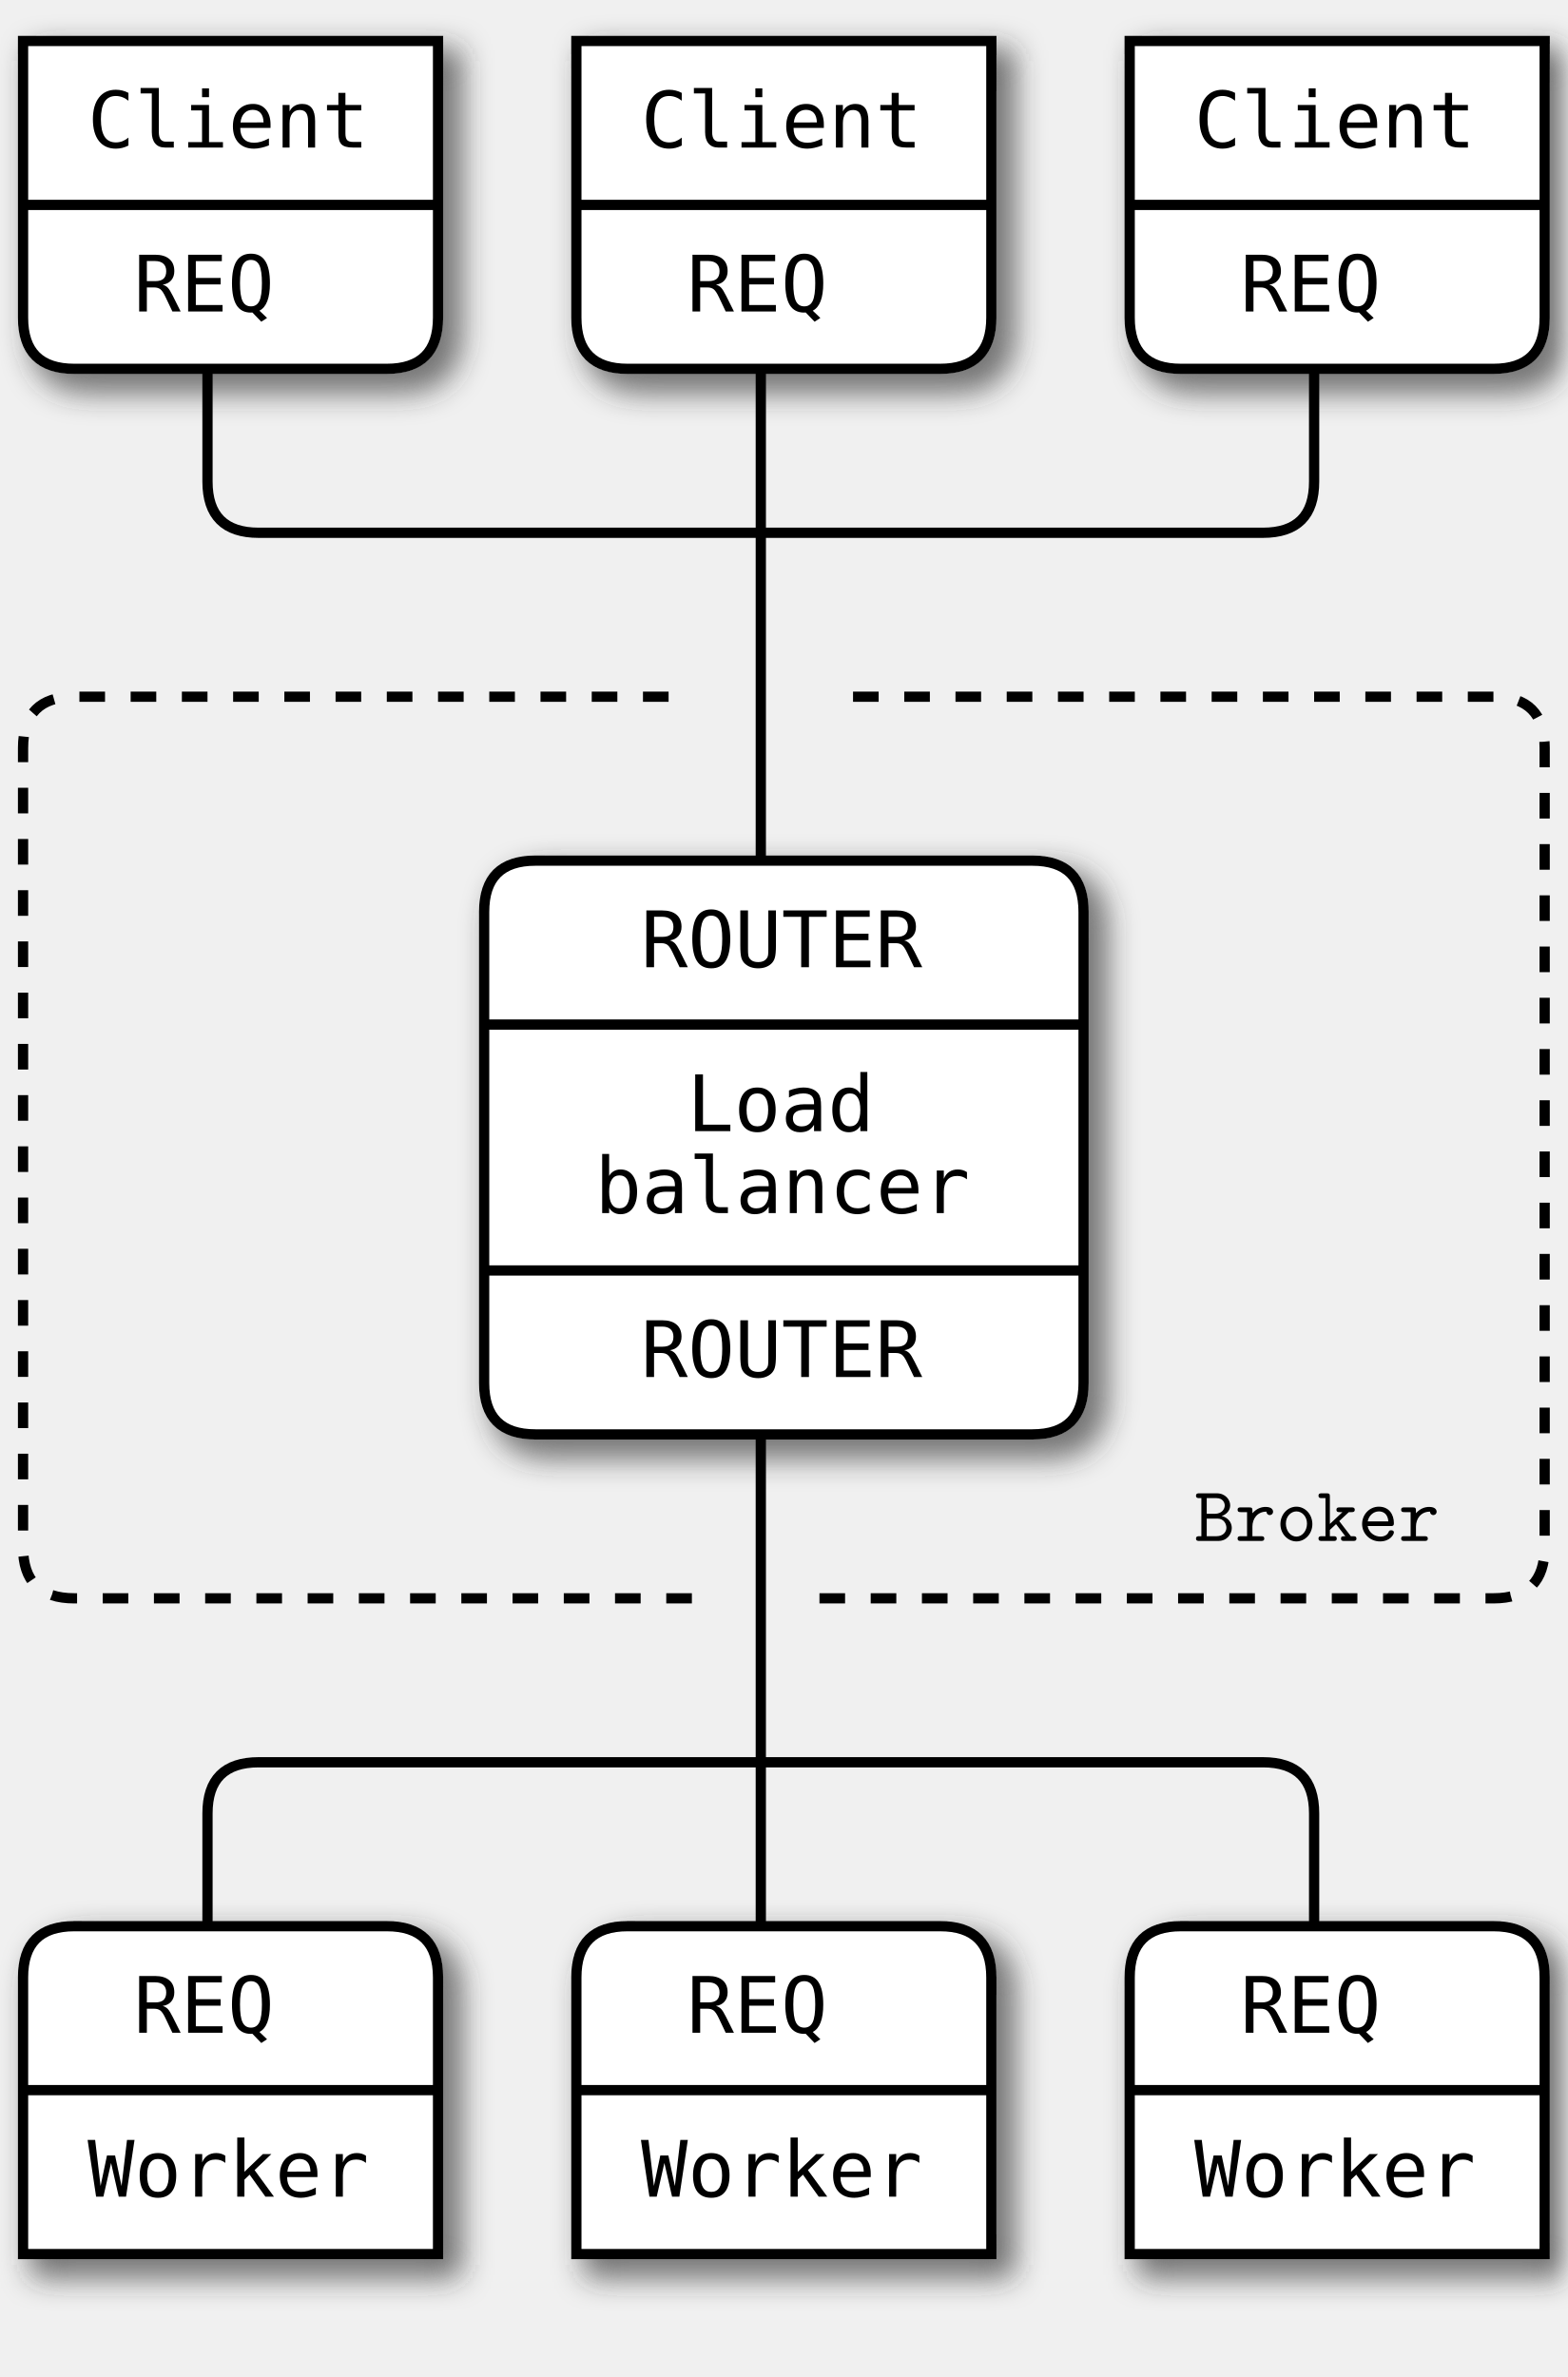
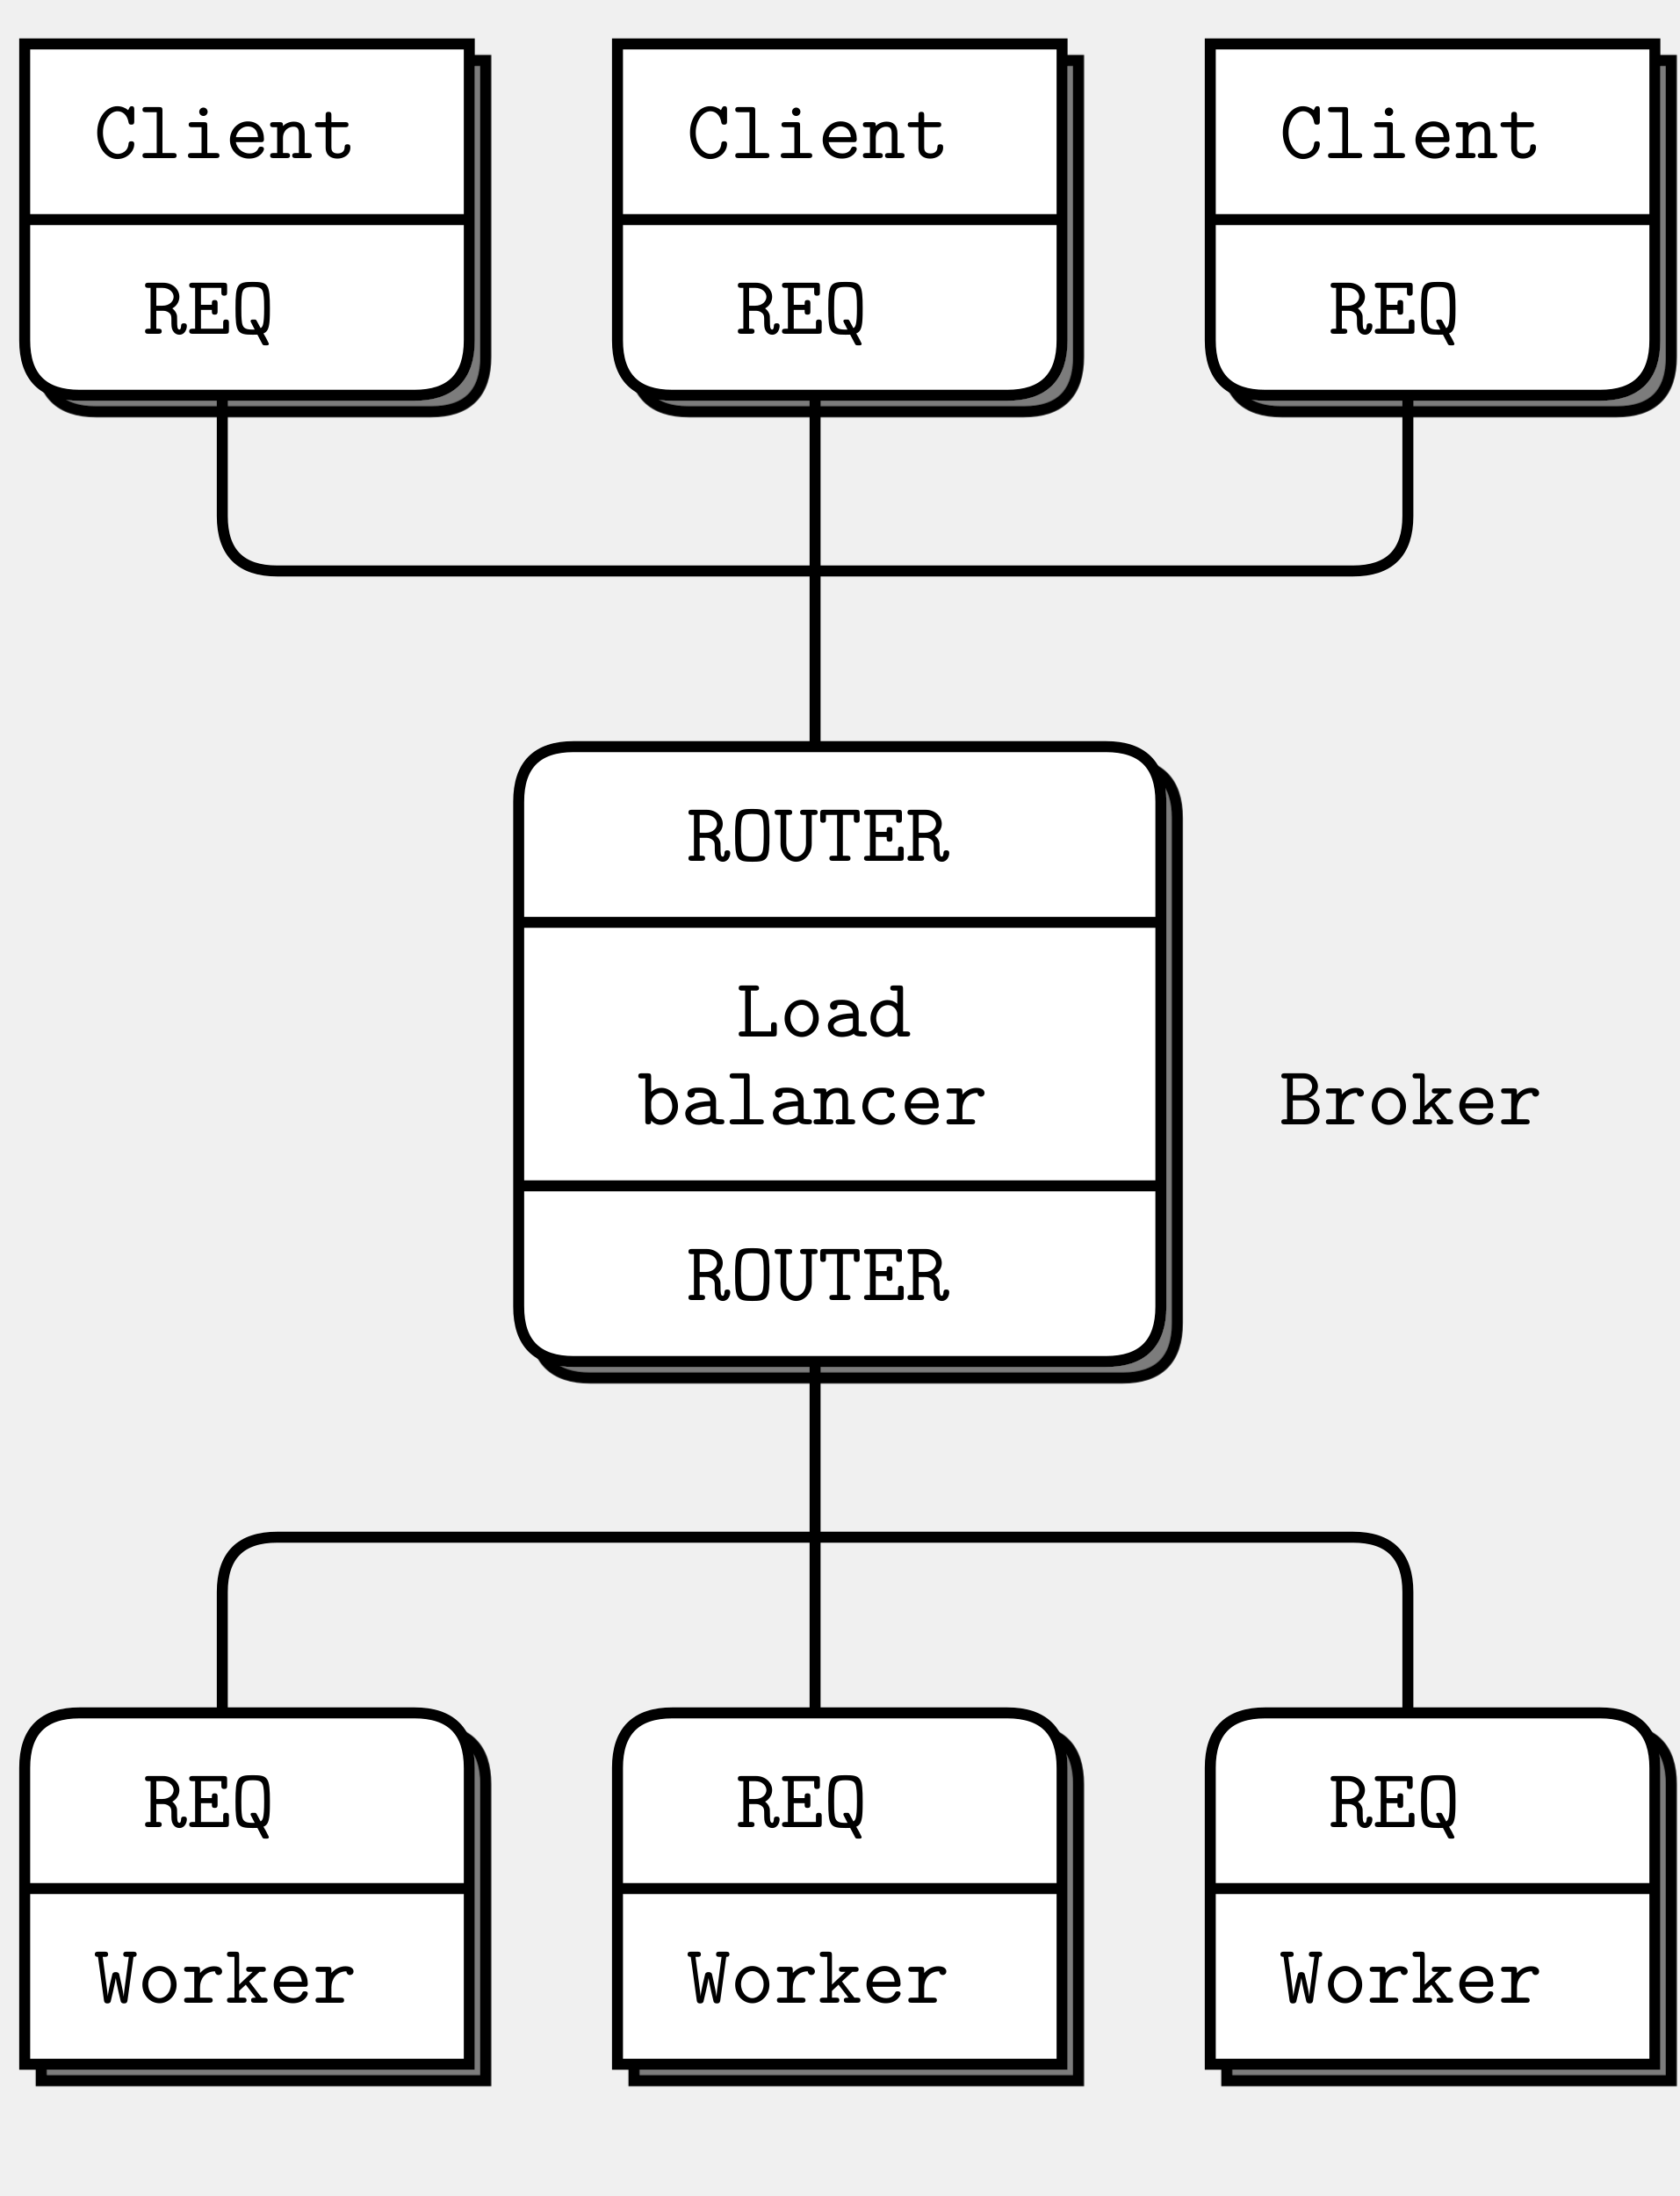
- <svg xmlns="http://www.w3.org/2000/svg" width="306px" height="464px" version="1.1">
+ <svg xmlns="http://www.w3.org/2000/svg" width="306px" height="400px" version="1.1">
  <defs>
    <filter id="dsFilter" width="150%" height="150%">
      <feOffset result="offOut" in="SourceGraphic" dx="3" dy="3" />
      <feColorMatrix result="matrixOut" in="offOut" type="matrix" values="0.2 0 0 0 0 0 0.2 0 0 0 0 0 0.2 0 0 0 0 0 1 0" />
-       <feGaussianBlur result="blurOut" in="matrixOut" stdDeviation="3" />
-       <feBlend in="SourceGraphic" in2="blurOut" mode="normal" />
+       <feBlend in="SourceGraphic" in2="matrixOut" mode="normal" />
    </filter>
    <marker id="iPointer" viewBox="0 0 10 10" refX="5" refY="5" markerUnits="strokeWidth" markerWidth="8" markerHeight="7" orient="auto">
      <path d="M 10 0 L 10 10 L 0 5 z" />
    </marker>
    <marker id="Pointer" viewBox="0 0 10 10" refX="5" refY="5" markerUnits="strokeWidth" markerWidth="8" markerHeight="7" orient="auto">
      <path d="M 0 0 L 10 5 L 0 10 z" />
    </marker>
  </defs>
  <g id="boxes" stroke="black" stroke-width="2" fill="none">
    <g id="group0">
      <path id="path0" filter="url(#dsFilter)" fill="#fff" d="M 4.5 8 L 85.5 8 L 85.5 62 Q 85.5 72 75.5 72 L 14.5 72 Q 4.5 72 4.5 62 Z" />
-       <text x="17.1" y="28.8" id="text0" fill="#000" stroke="none" style="font-family:Consolas,Monaco,Anonymous Pro,Anonymous,Bitstream Sans Mono,monospace;font-size:15.2px">Client </text>
-       <text x="26.1" y="60.8" id="text0" fill="#000" stroke="none" style="font-family:Consolas,Monaco,Anonymous Pro,Anonymous,Bitstream Sans Mono,monospace;font-size:15.2px">REQ </text>
+       <text x="17.1" y="28.8" id="text0" fill="#000" stroke="none" style="font-family:LMMono10,monospace;font-size:15.2px">Client </text>
+       <text x="26.1" y="60.8" id="text0" fill="#000" stroke="none" style="font-family:LMMono10,monospace;font-size:15.2px">REQ </text>
    </g>
    <g id="group2">
      <path id="path2" filter="url(#dsFilter)" fill="#fff" d="M 112.5 8 L 193.5 8 L 193.5 62 Q 193.5 72 183.5 72 L 122.5 72 Q 112.5 72 112.5 62 Z" />
-       <text x="125.1" y="28.8" id="text2" fill="#000" stroke="none" style="font-family:Consolas,Monaco,Anonymous Pro,Anonymous,Bitstream Sans Mono,monospace;font-size:15.2px">Client </text>
-       <text x="134.1" y="60.8" id="text2" fill="#000" stroke="none" style="font-family:Consolas,Monaco,Anonymous Pro,Anonymous,Bitstream Sans Mono,monospace;font-size:15.2px">REQ </text>
+       <text x="125.1" y="28.8" id="text2" fill="#000" stroke="none" style="font-family:LMMono10,monospace;font-size:15.2px">Client </text>
+       <text x="134.1" y="60.8" id="text2" fill="#000" stroke="none" style="font-family:LMMono10,monospace;font-size:15.2px">REQ </text>
    </g>
    <g id="group4">
      <path id="path4" filter="url(#dsFilter)" fill="#fff" d="M 220.5 8 L 301.5 8 L 301.5 62 Q 301.5 72 291.5 72 L 230.5 72 Q 220.5 72 220.5 62 Z" />
-       <text x="233.1" y="28.8" id="text4" fill="#000" stroke="none" style="font-family:Consolas,Monaco,Anonymous Pro,Anonymous,Bitstream Sans Mono,monospace;font-size:15.2px">Client </text>
-       <text x="242.1" y="60.8" id="text4" fill="#000" stroke="none" style="font-family:Consolas,Monaco,Anonymous Pro,Anonymous,Bitstream Sans Mono,monospace;font-size:15.2px">REQ </text>
+       <text x="233.1" y="28.8" id="text4" fill="#000" stroke="none" style="font-family:LMMono10,monospace;font-size:15.2px">Client </text>
+       <text x="242.1" y="60.8" id="text4" fill="#000" stroke="none" style="font-family:LMMono10,monospace;font-size:15.2px">REQ </text>
    </g>
-     <g id="group26">
-       <path id="path26" filter="url(#dsFilter)" fill="#fff" d="M 94.5 178 Q 94.5 168 104.5 168 L 201.5 168 Q 211.5 168 211.5 178 L 211.5 270 Q 211.5 280 201.5 280 L 104.5 280 Q 94.5 280 94.5 270 Z" />
-       <text x="125.1" y="188.8" id="text26" fill="#000" stroke="none" style="font-family:Consolas,Monaco,Anonymous Pro,Anonymous,Bitstream Sans Mono,monospace;font-size:15.2px">ROUTER </text>
-       <text x="134.1" y="220.8" id="text26" fill="#000" stroke="none" style="font-family:Consolas,Monaco,Anonymous Pro,Anonymous,Bitstream Sans Mono,monospace;font-size:15.2px">Load </text>
-       <text x="116.1" y="236.8" id="text26" fill="#000" stroke="none" style="font-family:Consolas,Monaco,Anonymous Pro,Anonymous,Bitstream Sans Mono,monospace;font-size:15.2px">balancer </text>
-       <text x="125.1" y="268.8" id="text26" fill="#000" stroke="none" style="font-family:Consolas,Monaco,Anonymous Pro,Anonymous,Bitstream Sans Mono,monospace;font-size:15.2px">ROUTER </text>
+     <g id="group24">
+       <path id="path24" filter="url(#dsFilter)" fill="#fff" d="M 94.5 146 Q 94.5 136 104.5 136 L 201.5 136 Q 211.5 136 211.5 146 L 211.5 238 Q 211.5 248 201.5 248 L 104.5 248 Q 94.5 248 94.5 238 Z" />
+       <text x="125.1" y="156.8" id="text24" fill="#000" stroke="none" style="font-family:LMMono10,monospace;font-size:15.2px">ROUTER </text>
+       <text x="134.1" y="188.8" id="text24" fill="#000" stroke="none" style="font-family:LMMono10,monospace;font-size:15.2px">Load </text>
+       <text x="116.1" y="204.8" id="text24" fill="#000" stroke="none" style="font-family:LMMono10,monospace;font-size:15.2px">balancer </text>
+       <text x="125.1" y="236.8" id="text24" fill="#000" stroke="none" style="font-family:LMMono10,monospace;font-size:15.2px">ROUTER </text>
    </g>
-     <g id="group41">
-       <path id="path41" filter="url(#dsFilter)" fill="#fff" d="M 4.5 386 Q 4.5 376 14.5 376 L 75.5 376 Q 85.5 376 85.5 386 L 85.5 440 L 4.5 440 Z" />
-       <text x="26.1" y="396.8" id="text41" fill="#000" stroke="none" style="font-family:Consolas,Monaco,Anonymous Pro,Anonymous,Bitstream Sans Mono,monospace;font-size:15.2px">REQ </text>
-       <text x="17.1" y="428.8" id="text41" fill="#000" stroke="none" style="font-family:Consolas,Monaco,Anonymous Pro,Anonymous,Bitstream Sans Mono,monospace;font-size:15.2px">Worker </text>
+     <g id="group37">
+       <path id="path37" filter="url(#dsFilter)" fill="#fff" d="M 4.5 322 Q 4.5 312 14.5 312 L 75.5 312 Q 85.5 312 85.5 322 L 85.5 376 L 4.5 376 Z" />
+       <text x="26.1" y="332.8" id="text37" fill="#000" stroke="none" style="font-family:LMMono10,monospace;font-size:15.2px">REQ </text>
+       <text x="17.1" y="364.8" id="text37" fill="#000" stroke="none" style="font-family:LMMono10,monospace;font-size:15.2px">Worker </text>
    </g>
-     <g id="group44">
-       <path id="path44" filter="url(#dsFilter)" fill="#fff" d="M 112.5 386 Q 112.5 376 122.5 376 L 183.5 376 Q 193.5 376 193.5 386 L 193.5 440 L 112.5 440 Z" />
-       <text x="134.1" y="396.8" id="text44" fill="#000" stroke="none" style="font-family:Consolas,Monaco,Anonymous Pro,Anonymous,Bitstream Sans Mono,monospace;font-size:15.2px">REQ </text>
-       <text x="125.1" y="428.8" id="text44" fill="#000" stroke="none" style="font-family:Consolas,Monaco,Anonymous Pro,Anonymous,Bitstream Sans Mono,monospace;font-size:15.2px">Worker </text>
+     <g id="group40">
+       <path id="path40" filter="url(#dsFilter)" fill="#fff" d="M 112.5 322 Q 112.5 312 122.5 312 L 183.5 312 Q 193.5 312 193.5 322 L 193.5 376 L 112.5 376 Z" />
+       <text x="134.1" y="332.8" id="text40" fill="#000" stroke="none" style="font-family:LMMono10,monospace;font-size:15.2px">REQ </text>
+       <text x="125.1" y="364.8" id="text40" fill="#000" stroke="none" style="font-family:LMMono10,monospace;font-size:15.2px">Worker </text>
    </g>
-     <g id="group47">
-       <path id="path47" filter="url(#dsFilter)" fill="#fff" d="M 220.5 386 Q 220.5 376 230.5 376 L 291.5 376 Q 301.5 376 301.5 386 L 301.5 440 L 220.5 440 Z" />
-       <text x="242.1" y="396.8" id="text47" fill="#000" stroke="none" style="font-family:Consolas,Monaco,Anonymous Pro,Anonymous,Bitstream Sans Mono,monospace;font-size:15.2px">REQ </text>
-       <text x="233.1" y="428.8" id="text47" fill="#000" stroke="none" style="font-family:Consolas,Monaco,Anonymous Pro,Anonymous,Bitstream Sans Mono,monospace;font-size:15.2px">Worker </text>
+     <g id="group43">
+       <path id="path43" filter="url(#dsFilter)" fill="#fff" d="M 220.5 322 Q 220.5 312 230.5 312 L 291.5 312 Q 301.5 312 301.5 322 L 301.5 376 L 220.5 376 Z" />
+       <text x="242.1" y="332.8" id="text43" fill="#000" stroke="none" style="font-family:LMMono10,monospace;font-size:15.2px">REQ </text>
+       <text x="233.1" y="364.8" id="text43" fill="#000" stroke="none" style="font-family:LMMono10,monospace;font-size:15.2px">Worker </text>
    </g>
  </g>
  <g id="lines" stroke="black" stroke-width="2" fill="none">
-     <g id="group64">
-       <path id="path64" d="M 4.5 40 L 85.5 40 " />
+     <g id="group60">
+       <path id="path60" d="M 4.5 40 L 85.5 40 " />
    </g>
-     <g id="group88">
-       <path id="path88" d="M 4.5 408 L 85.5 408 " />
+     <g id="group80">
+       <path id="path80" d="M 4.5 344 L 85.5 344 " />
    </g>
-     <g id="group184">
-       <path id="path184" d="M 40.5 72 L 40.5 94 Q 40.5 104 50.5 104 L 148.5 104 L 246.5 104 Q 256.5 104 256.5 94 L 256.5 72 " />
+     <g id="group164">
+       <path id="path164" d="M 40.5 72 L 40.5 94 Q 40.5 104 50.5 104 L 148.5 104 L 246.5 104 Q 256.5 104 256.5 94 L 256.5 72 " />
    </g>
-     <g id="group204">
-       <path id="path204" d="M 40.5 376 L 40.5 354 Q 40.5 344 50.5 344 L 148.5 344 L 246.5 344 Q 256.5 344 256.5 354 L 256.5 376 " />
+     <g id="group180">
+       <path id="path180" d="M 40.5 312 L 40.5 290 Q 40.5 280 50.5 280 L 148.5 280 L 246.5 280 Q 256.5 280 256.5 290 L 256.5 312 " />
    </g>
-     <g id="group368">
-       <path id="path368" d="M 94.5 200 L 211.5 200 " />
+     <g id="group322">
+       <path id="path322" d="M 94.5 168 L 211.5 168 " />
    </g>
-     <g id="group372">
-       <path id="path372" d="M 94.5 248 L 211.5 248 " />
+     <g id="group326">
+       <path id="path326" d="M 94.5 216 L 211.5 216 " />
    </g>
-     <g id="group418">
-       <path id="path418" d="M 112.5 40 L 193.5 40 " />
+     <g id="group366">
+       <path id="path366" d="M 112.5 40 L 193.5 40 " />
    </g>
-     <g id="group442">
-       <path id="path442" d="M 112.5 408 L 193.5 408 " />
+     <g id="group386">
+       <path id="path386" d="M 112.5 344 L 193.5 344 " />
    </g>
-     <g id="group484">
-       <path id="path484" stroke-dasharray="5 5" d="M 130.5 136 L 14.5 136 Q 4.5 136 4.5 146 L 4.5 302 Q 4.5 312 14.5 312 L 139.5 312 " />
+     <g id="group470">
+       <path id="path470" d="M 148.5 72 L 148.5 104 L 148.5 136 " />
    </g>
-     <g id="group538">
-       <path id="path538" d="M 148.5 72 L 148.5 104 L 148.5 168 " />
+     <g id="group482">
+       <path id="path482" d="M 148.5 248 L 148.5 280 L 148.5 312 " />
    </g>
-     <g id="group552">
-       <path id="path552" d="M 148.5 280 L 148.5 344 L 148.5 376 " />
+     <g id="group670">
+       <path id="path670" d="M 220.5 40 L 301.5 40 " />
    </g>
-     <g id="group602">
-       <path id="path602" stroke-dasharray="5 5" d="M 166.5 136 L 291.5 136 Q 301.5 136 301.5 146 L 301.5 302 Q 301.5 312 291.5 312 L 157.5 312 " />
-     </g>
-     <g id="group770">
-       <path id="path770" d="M 220.5 40 L 301.5 40 " />
-     </g>
-     <g id="group794">
-       <path id="path794" d="M 220.5 408 L 301.5 408 " />
+     <g id="group690">
+       <path id="path690" d="M 220.5 344 L 301.5 344 " />
    </g>
  </g>
  <g id="text" fill="black" style="font-family:LMMono10,monospace;font-size:15.2px">
-     <text x="233.1" y="300.8" id="text10" fill="#000">Broker </text>
+     <text x="233.1" y="204.8" id="text9" fill="#000">Broker</text>
  </g>
</svg>
